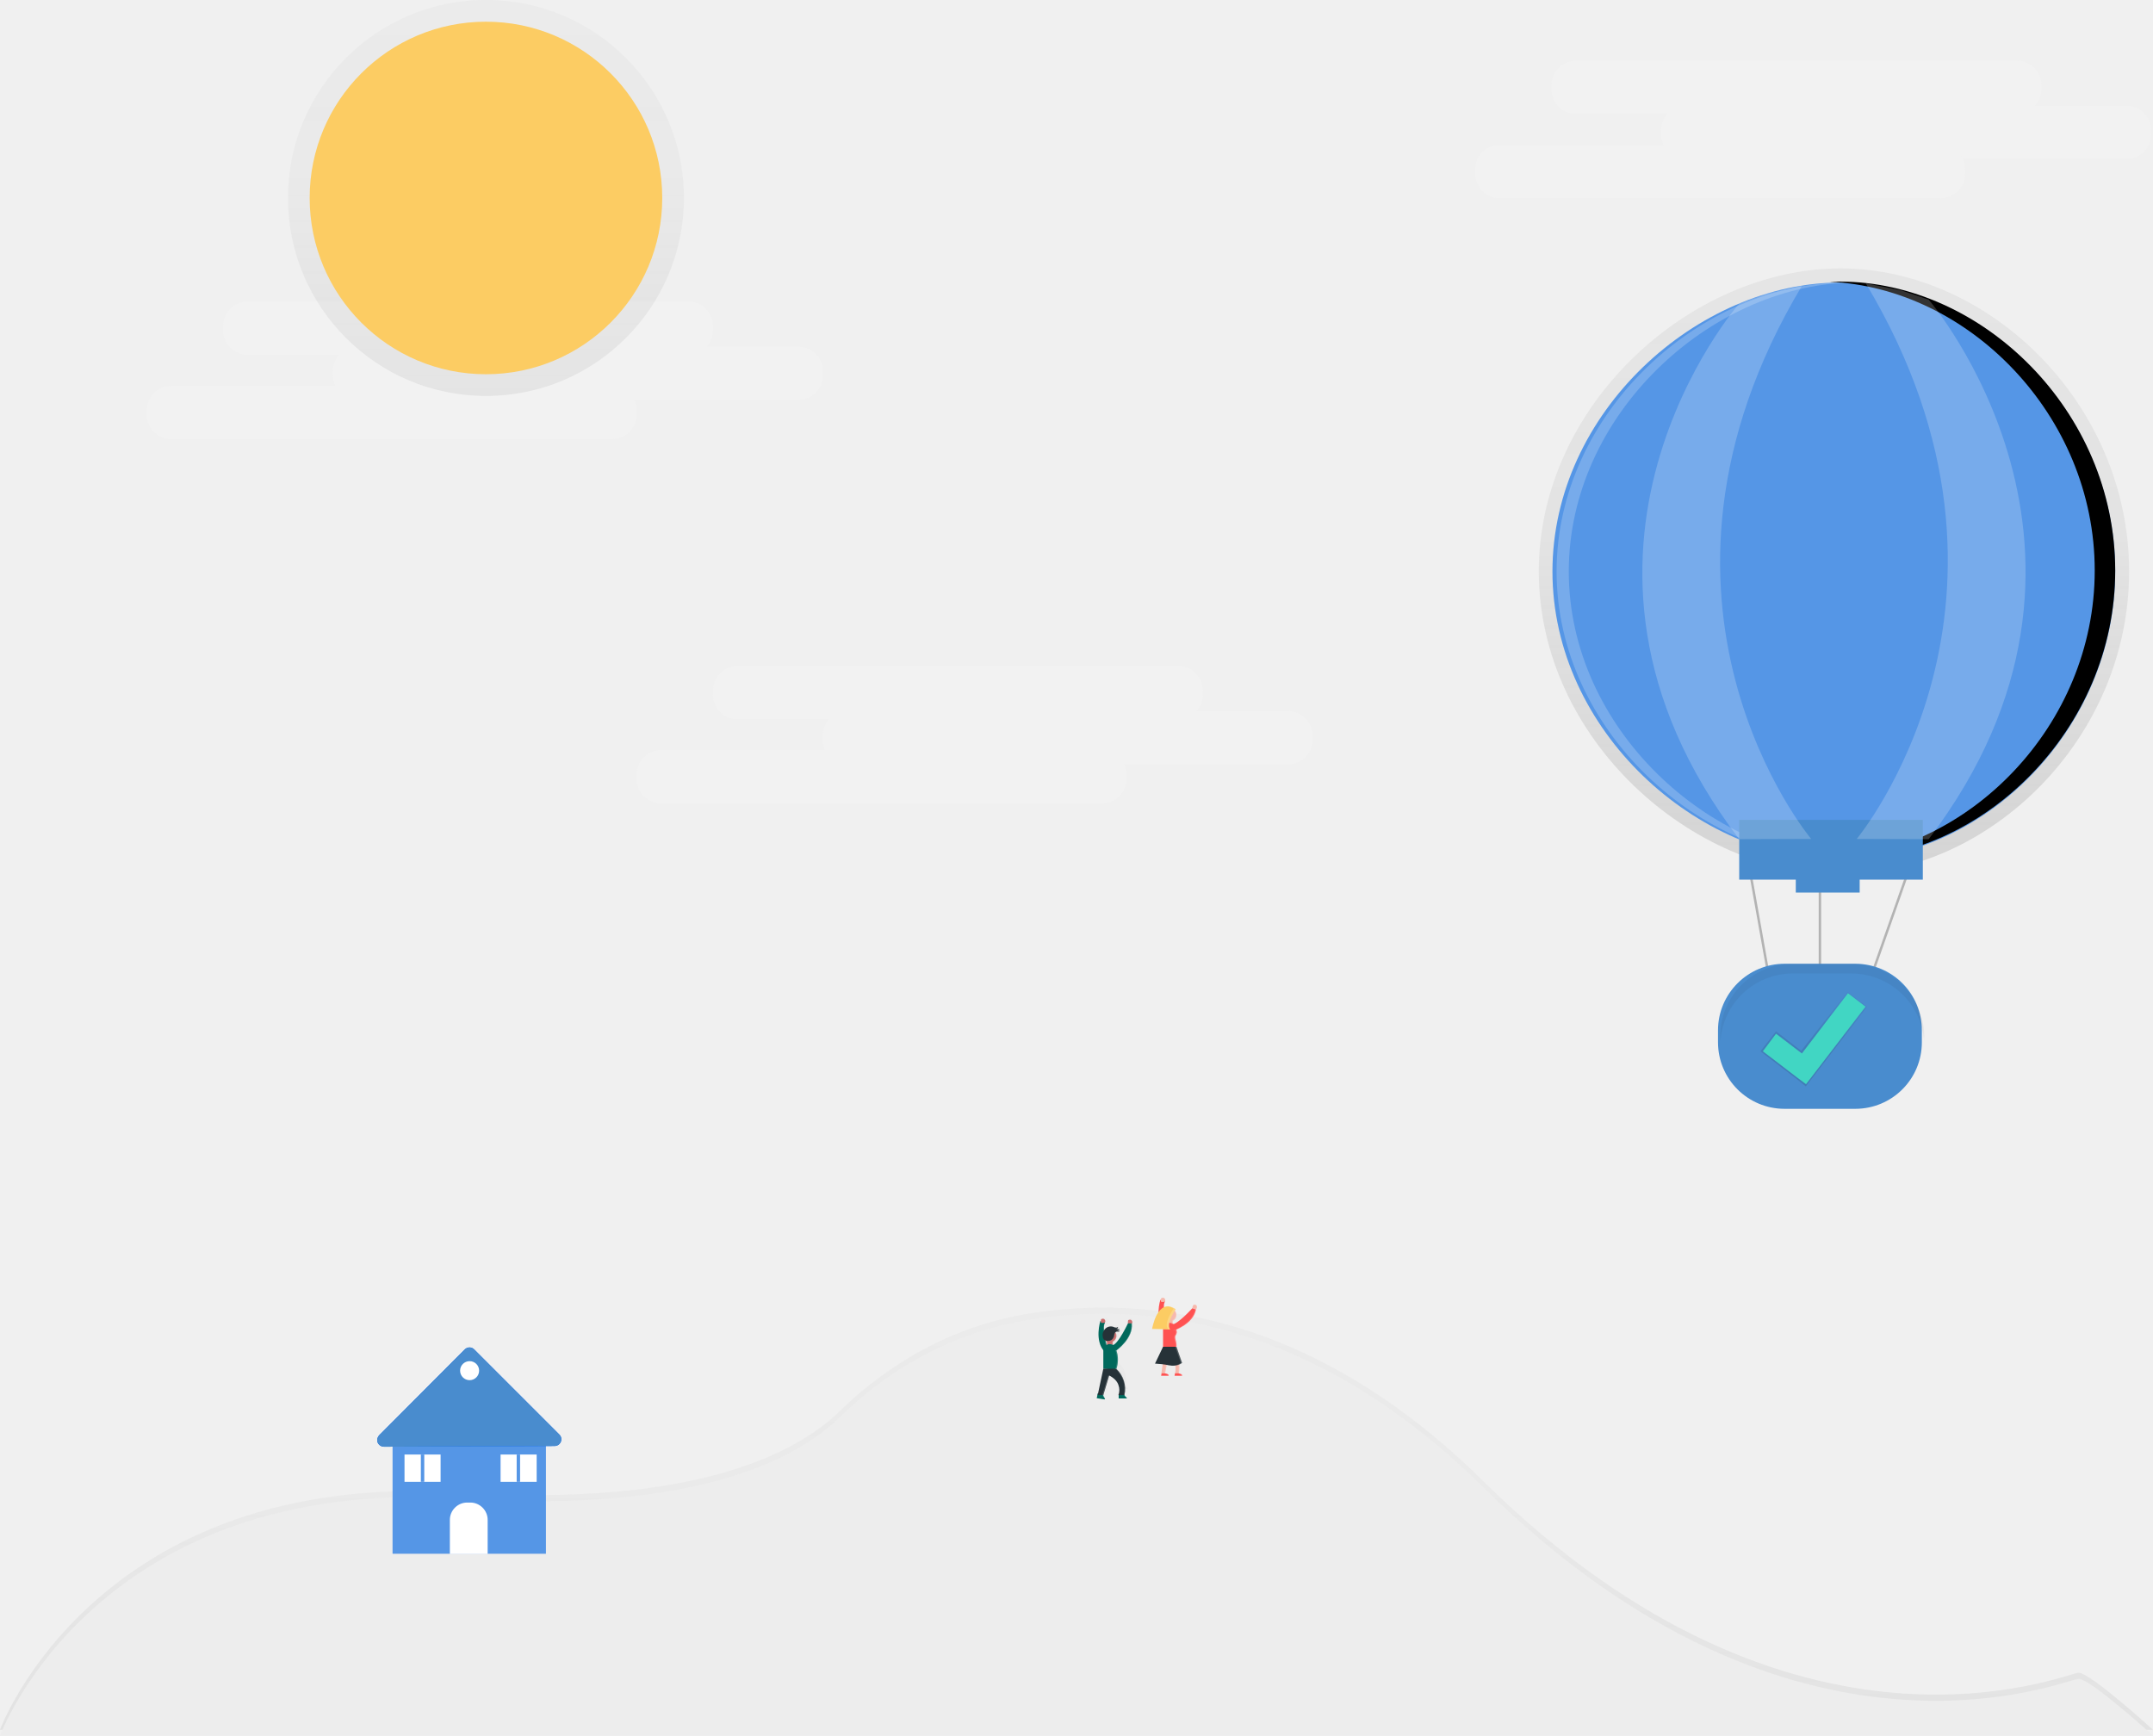
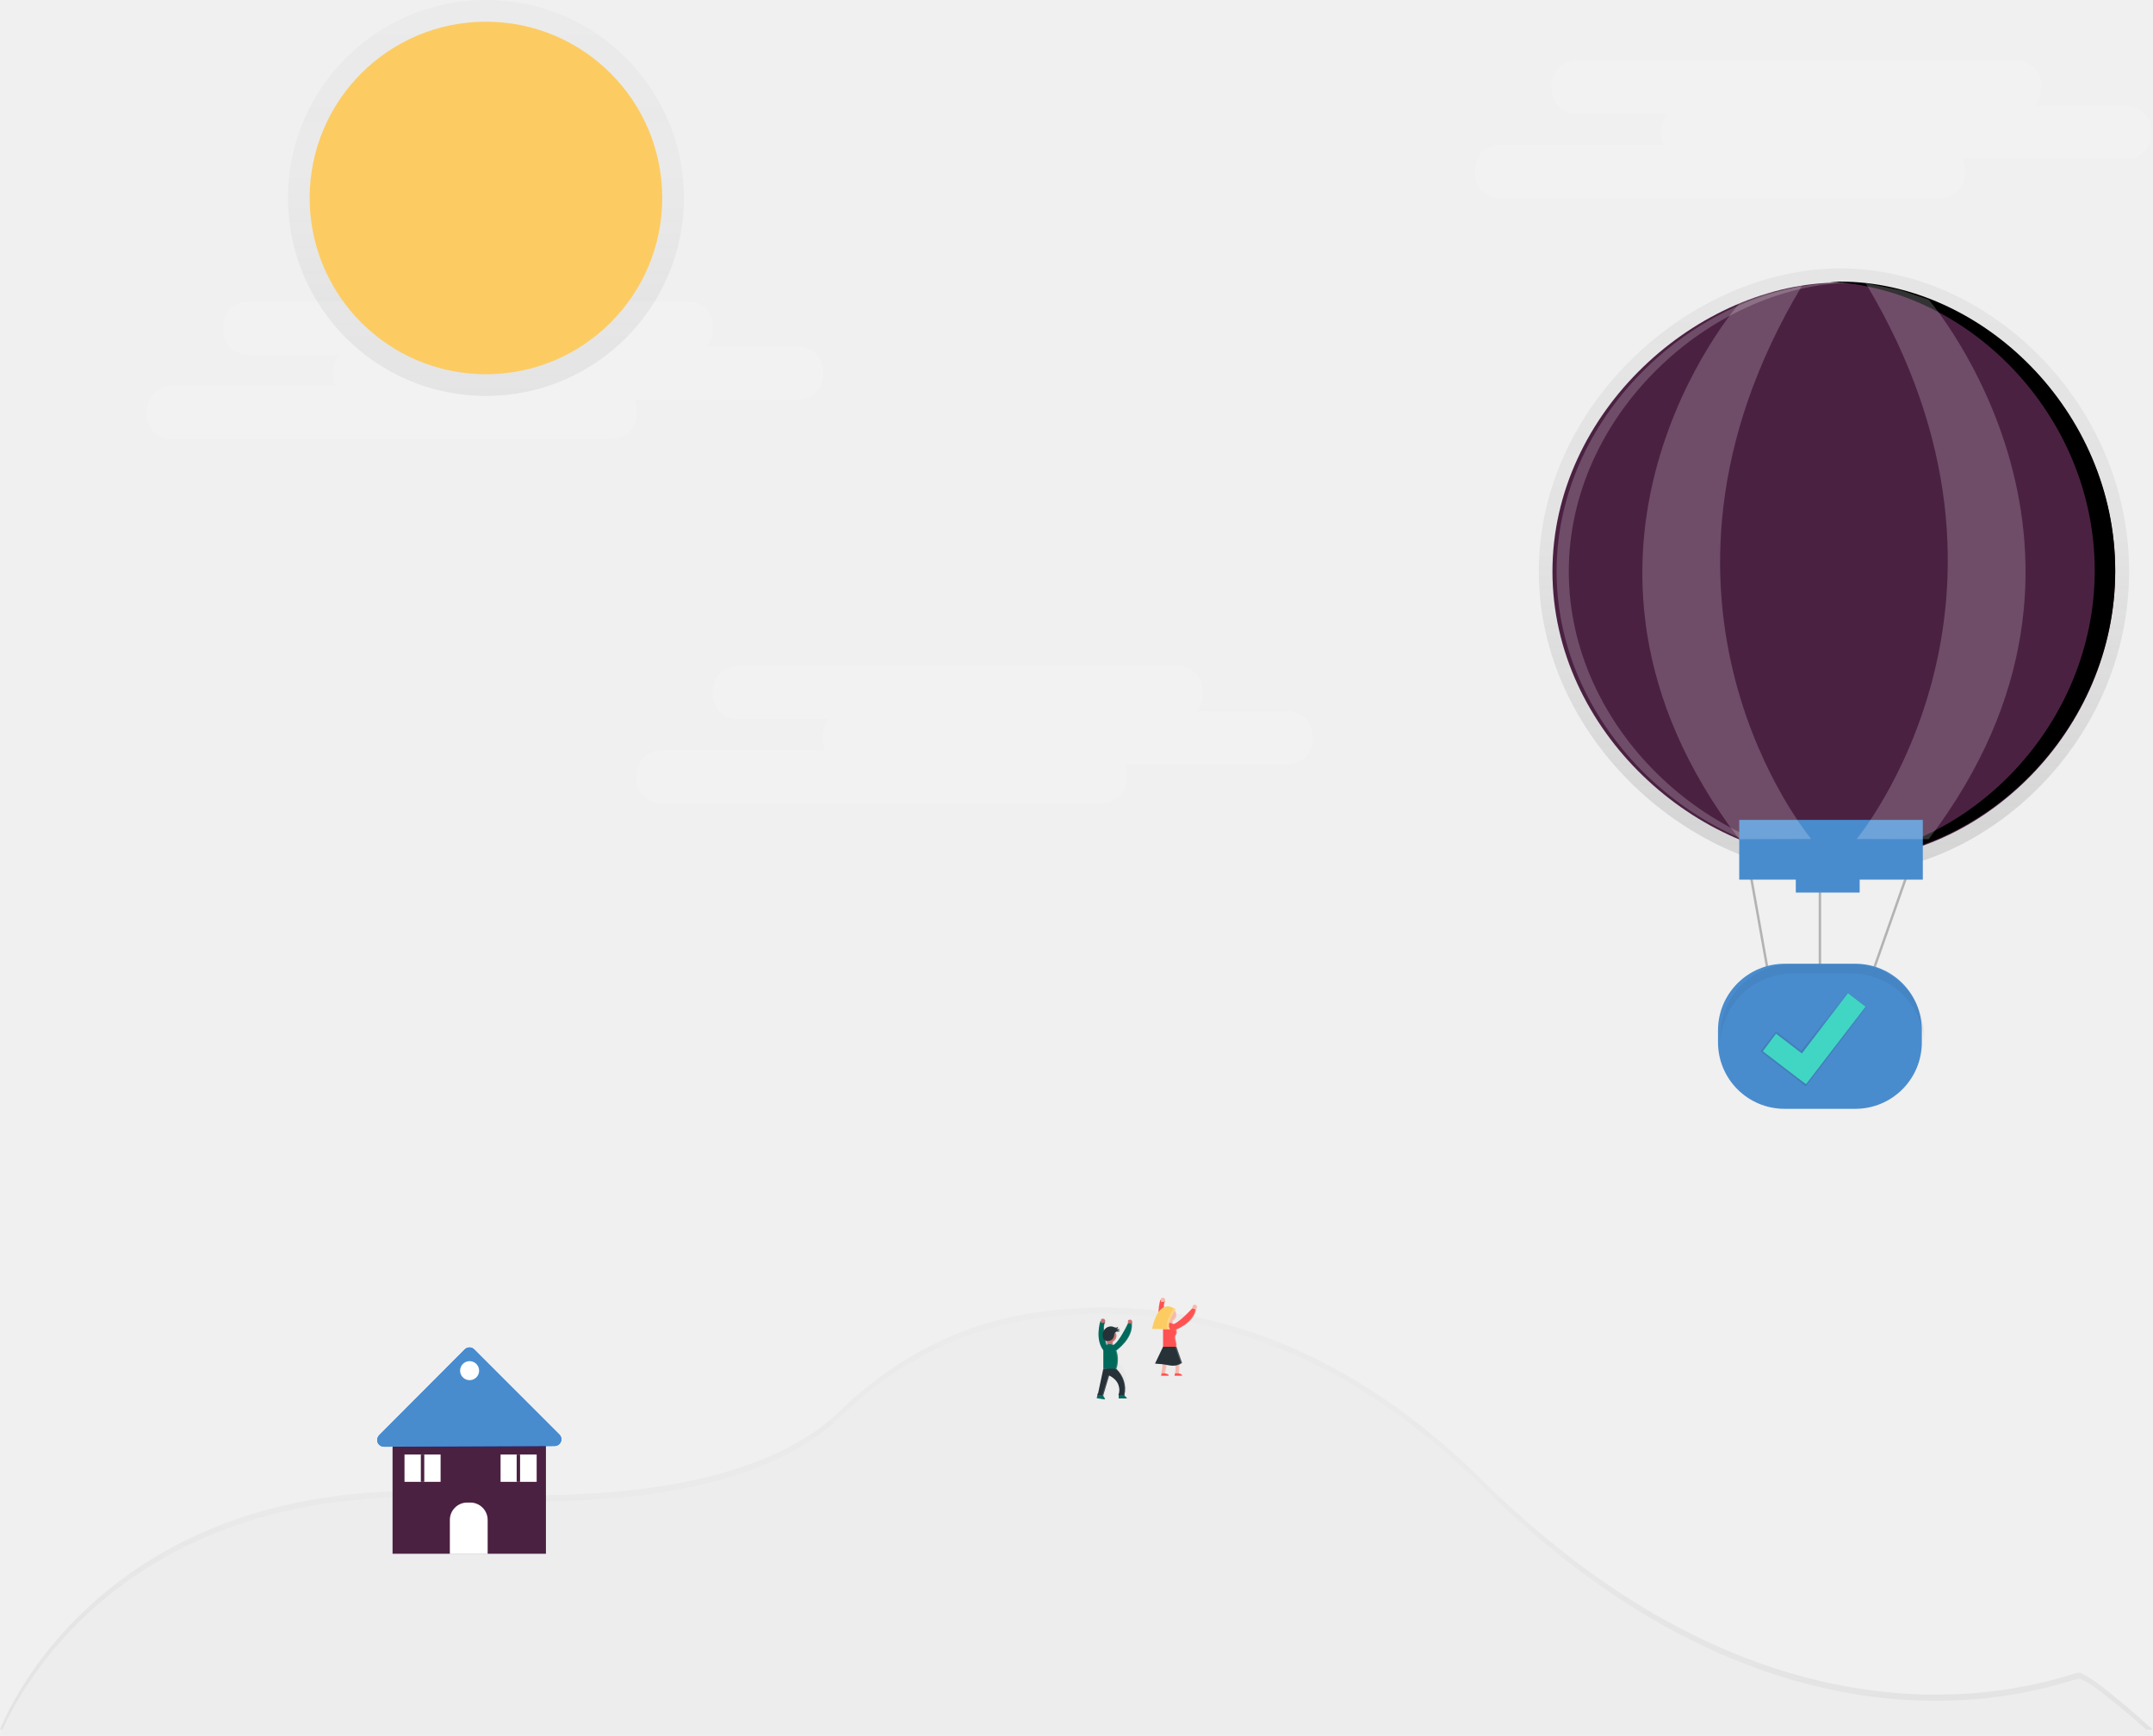
<svg xmlns="http://www.w3.org/2000/svg" version="1.1" id="Layer_1" x="0" y="0" viewBox="0 0 883 711.9" xml:space="preserve">
-   <style>.st0{fill:#f2f2f2}.st1{opacity:.5}.st5{fill:#fccc63}.st6{fill:#5596e6}.st8{fill:#498cce}.st9{fill:#fff}.st10{opacity:.2}.st13{fill:#ca7070}.st14{fill:#00695c}.st15{opacity:.2;fill:#fff;enable-background:new}.st16{fill:#263238}.st17{fill:#ff5252}.st18{fill:#f6b9ad}</style>
+   <style>.st0{fill:#f2f2f2}.st1{opacity:.5}.st5{fill:#fccc63}.st6{fill:#4B2142}.st8{fill:#498cce}.st9{fill:#fff}.st10{opacity:.2}.st13{fill:#ca7070}.st14{fill:#00695c}.st15{opacity:.2;fill:#fff;enable-background:new}.st16{fill:#263238}.st17{fill:#ff5252}.st18{fill:#f6b9ad}</style>
  <path class="st0" d="M646.3 24.9h180.9c5.5 0 10 4.5 10 10v1.8c0 5.5-4.5 10-10 10H646.3c-5.5 0-10-4.5-10-10v-1.8c0-5.5 4.5-10 10-10z" />
  <path class="st0" d="M691.3 43.4h180.9c5.5 0 10 4.5 10 10v1.8c0 5.5-4.5 10-10 10H691.3c-5.5 0-10-4.5-10-10v-1.8c0-5.6 4.5-10 10-10z" />
  <path class="st0" d="M615 59.5h180.9c5.5 0 10 4.5 10 10v1.8c0 5.5-4.5 10-10 10H615c-5.5 0-10-4.5-10-10v-1.8c0-5.6 4.5-10 10-10zM302.4 273.2h180.9c5.5 0 10 4.5 10 10v1.8c0 5.5-4.5 10-10 10H302.4c-5.5 0-10-4.5-10-10v-1.8c.1-5.6 4.5-10 10-10z" />
  <path class="st0" d="M347.4 291.7h180.9c5.5 0 10 4.5 10 10v1.8c0 5.5-4.5 10-10 10H347.4c-5.5 0-10-4.5-10-10v-1.8c.1-5.6 4.5-10 10-10z" />
  <path class="st0" d="M271.1 307.7H452c5.5 0 10 4.5 10 10v1.8c0 5.5-4.5 10-10 10H271.1c-5.5 0-10-4.5-10-10v-1.8c0-5.5 4.5-10 10-10z" />
  <g class="st1">
    <linearGradient id="SVGID_1_" gradientUnits="userSpaceOnUse" x1="599.96" y1="-91.53" x2="599.96" y2="81.539" gradientTransform="matrix(1 0 0 -1 -158.5 617.93)">
      <stop offset="0" stop-color="gray" stop-opacity=".25" />
      <stop offset=".54" stop-color="gray" stop-opacity=".12" />
      <stop offset="1" stop-color="gray" stop-opacity=".1" />
    </linearGradient>
    <path d="M852.5 686.1c-4.8 0-115.7 48.2-244.3-78.7-69.8-68.9-138.2-76.3-186.1-68.6-29.5 4.7-56.3 19.1-77.6 39.9-17.1 16.8-58.6 39.7-155.7 33.5C39.3 602.6 0 709.5 0 709.5h883s-25.7-23.4-30.5-23.4z" fill="url(#SVGID_1_)" />
  </g>
  <path class="st0" d="M0 711.9S39.4 605 188.8 614.7c97.1 6.3 138.6-16.7 155.7-33.5 21.3-20.9 48.1-35.2 77.6-39.9 47.9-7.7 116.3-.3 186.1 68.6 128.5 127 239.4 78.7 244.3 78.7s30.5 23.3 30.5 23.3H0z" />
  <path d="M0 711.9S39.4 605 188.8 614.7c97.1 6.3 138.6-16.7 155.7-33.5 21.3-20.9 48.1-35.2 77.6-39.9 47.9-7.7 116.3-.3 186.1 68.6 128.5 127 239.4 78.7 244.3 78.7s30.5 23.3 30.5 23.3H0z" opacity=".02" />
  <path class="st0" d="M101.5 123.7h180.9c5.5 0 10 4.5 10 10v1.8c0 5.5-4.5 10-10 10H101.5c-5.5 0-10-4.5-10-10v-1.8c.1-5.5 4.5-10 10-10z" />
  <path class="st0" d="M146.6 142.2h180.9c5.5 0 10 4.5 10 10v1.8c0 5.5-4.5 10-10 10H146.6c-5.5 0-10-4.5-10-10v-1.8c0-5.5 4.4-10 10-10z" />
  <path class="st0" d="M70.2 158.3h180.9c5.5 0 10 4.5 10 10v1.8c0 5.5-4.5 10-10 10H70.2c-5.5 0-10-4.5-10-10v-1.8c.1-5.6 4.5-10 10-10z" />
  <g class="st1">
    <linearGradient id="SVGID_2_" gradientUnits="userSpaceOnUse" x1="199.26" y1="549.7" x2="199.26" y2="712" gradientTransform="matrix(1 0 0 -1 0 712)">
      <stop offset="0" stop-color="gray" stop-opacity=".25" />
      <stop offset=".54" stop-color="gray" stop-opacity=".12" />
      <stop offset="1" stop-color="gray" stop-opacity=".1" />
    </linearGradient>
    <circle cx="199.3" cy="81.2" r="81.2" fill="url(#SVGID_2_)" />
  </g>
  <circle class="st5" cx="199.3" cy="81.2" r="72.3" />
  <path class="st6" d="M161 590.6h62.9v46.7H161z" />
  <path d="M155.5 588.7l35.1-35.2c1.1-1.1 2.8-1.1 3.9 0l34.9 34.9c1.1 1.1 1.1 2.8 0 3.9-.5.5-1.2.8-1.9.8l-70 .3c-1.5 0-2.8-1.2-2.8-2.7 0-.7.3-1.4.8-2z" fill="#0062ff" />
  <path class="st8" d="M155.5 588.7l35.1-35.2c1.1-1.1 2.8-1.1 3.9 0l34.9 34.9c1.1 1.1 1.1 2.8 0 3.9-.5.5-1.2.8-1.9.8l-70 .3c-1.5 0-2.8-1.2-2.8-2.7 0-.7.3-1.4.8-2z" />
  <path class="st9" d="M191.6 616.3h1.3c3.9 0 7.1 3.2 7.1 7.1v14h-15.5v-14c0-3.9 3.2-7.1 7.1-7.1z" />
  <circle class="st9" cx="192.6" cy="562.2" r="3.9" />
  <path class="st9" d="M165.9 596.6h14.8v11.2h-14.8z" />
  <path class="st6" d="M172.6 596.6h1.4v11.2h-1.4z" />
  <path class="st9" d="M205.3 596.6h14.8v11.2h-14.8z" />
  <path class="st6" d="M211.9 596.6h1.4v11.2h-1.4z" />
  <g class="st10">
    <linearGradient id="SVGID_3_" gradientUnits="userSpaceOnUse" x1="3239.029" y1="76.74" x2="3239.029" y2="76.78" gradientTransform="rotate(180 1845.75 308.965)">
      <stop offset="0" stop-color="gray" stop-opacity=".25" />
      <stop offset=".54" stop-color="gray" stop-opacity=".12" />
      <stop offset="1" stop-color="gray" stop-opacity=".1" />
    </linearGradient>
    <path d="M452.5 541.1c-.1 0 0 0 0 0z" fill="url(#SVGID_3_)" />
  </g>
  <g class="st10">
    <linearGradient id="SVGID_4_" gradientUnits="userSpaceOnUse" x1="3233.731" y1="47.7" x2="3233.731" y2="77.57" gradientTransform="rotate(180 1845.75 308.965)">
      <stop offset="0" stop-color="gray" stop-opacity=".25" />
      <stop offset=".54" stop-color="gray" stop-opacity=".12" />
      <stop offset="1" stop-color="gray" stop-opacity=".1" />
    </linearGradient>
    <path d="M454 570.2h.1c.1 0 .1-.1.1-.1v-.2c-.1-.2-.3-.6-.5-.8l-.1-.2v-.3l2.2-7.1v-.2s2.8 1.2 3.5 3.5c.4 1.1.4 2.4.1 3.5v1.4h3c.2-.1-.1-.4-.3-.6l-.1-.1-.2-.2c-.1-.1-.1-.1-.1-.2v-.2h-.1v-.1c.8-3.5-.4-7.2-3.1-9.7.7-2.2.7-4.5 0-6.7.3-.2 5.7-4.1 5.7-9.2v-.8s.5-.4 0-1.1v-.1h-.3c-.2 0-.4.1-.6.2 0 0-.3 1 0 1.3h-.1s-3.2 7-5.4 8l-.2-.1V549c.2-.1.5-.3.7-.5.1-.1.1-.2.2-.2l.1-.1.1-.1.1-.1c0-.1.1-.2.1-.3v-.6c0-.3-.1-.6-.2-.8 0-.1 0-.1-.1-.2v-.1l-.1-.1.2-.2c.1-.1.3-.1.5-.1h.5c.1 0 .1-.1.2-.1.1-.1.2-.1.3-.1h-1.7l-.2-.1c.1 0 .2.1.3.1h.5v-.1h-1c.3.1.7-.1.8-.4s-.1-.7-.4-.8l.1-.1c.1-.1.2-.2.2-.4v-.2l-.1.1h-.1c-.2.1-.4.2-.7.2h-.1c-.2-.1-.4-.1-.6-.2l-.2-.1h-.7c-.7 0-1.5.3-2 .8-.1.1-.2.3-.3.4-.1-.7.1-1.5.4-2.1h-.3l-.1.2c0-.2.1-.5.3-.7h-.1c.3-.3.3-.8 0-1.1-.5-.7-1.3-.2-1.3-.2-.1.2-.1.5-.1.7l-.1-.1c-.2.5-1.9 6.7 1 10.7v7l-2 9.2-.4 1.7 2.7.3zm.5-21.7c.2.1.3.2.5.3v1.1l-.2.1c-.1-.4-.2-.9-.3-1.5z" fill="url(#SVGID_4_)" />
  </g>
  <path class="st13" d="M464.2 542.9s.5-.4 0-1.2-1.5-.2-1.5-.2-.3 1.1 0 1.4 1.5 0 1.5 0z" />
  <path class="st14" d="M458.8 572h2.4c0 .2.1.5.2.6.3.4 1 .8.7 1h-3.3V572z" />
  <path class="st15" d="M461.2 572.6c-.2-.2-.2-.4-.2-.6h.2c0 .2.1.5.2.6.3.4 1 .8.7 1h-.2c.3-.1-.4-.6-.7-1z" />
  <path class="st14" d="M450.2 571.5l2.3.4c-.1.3 0 .5.1.8.3.5.8 1.2.5 1.3l-3.3-.5.4-2zm1.1-29.7s-2.6 8.1 1.7 12.6l1.3-1s-2.5-8.8-1.1-10.9c-2.5-.8-1.9-.7-1.9-.7z" />
  <path class="st13" d="M453.1 542.5s.5-.4 0-1.2-1.5-.2-1.5-.2-.3 1.1 0 1.4 1.5 0 1.5 0z" />
  <path class="st15" d="M452.4 572.7c-.1-.2-.2-.5-.1-.8l-2.1-.3 2.3.4c-.1.3 0 .5.1.8.3.5.8 1.2.5 1.3h-.1c.2-.3-.4-.9-.6-1.4z" />
  <path class="st13" d="M455.3 553h-.2c-.6 0-1.1-.5-1.1-1.1v-1.4c0-.6.5-1.1 1.1-1.1h.2c.6 0 1.1.5 1.1 1.1v1.4c.1.6-.4 1.1-1.1 1.1z" />
  <path class="st15" d="M454.1 553.9s-2.5-8.7-1.2-10.9h.3c-1.4 2.1 1.1 10.9 1.1 10.9l-1.3 1-.1-.1 1.2-.9z" />
  <circle class="st13" cx="455.2" cy="547.9" r="2.7" />
  <path class="st15" d="M456.2 551.8v-1.5c1.3-.7 1.9-2.3 1.2-3.6-.4-.9-1.3-1.4-2.3-1.5h.2c1.5 0 2.7 1.2 2.7 2.7 0 1-.6 1.9-1.5 2.4v1.5c0 .7-.5 1.2-1.2 1.2h-.2c.6-.1 1.1-.6 1.1-1.2z" />
  <path class="st14" d="M452.5 561.4s5.2.6 5.4 0c.8-2.4.8-5 0-7.4 0-1.5-1.2-2.7-2.7-2.7-1.5 0-2.7 1.2-2.7 2.7v7.4z" />
  <path class="st16" d="M452.5 561.4l-2.3 10.8h2.3l2.4-8s3 1.3 3.8 3.9c.5 1.3.5 2.8 0 4.1h2.5v-.1c.9-3.9-.5-8-3.4-10.7" />
  <path class="st15" d="M457.5 561.4c.8-2.4.8-5 0-7.4 0-1.4-1.1-2.6-2.5-2.7h.2c1.5 0 2.7 1.2 2.7 2.7.8 2.4.8 5 0 7.4-.1.2-.8.3-1.7.3.7-.1 1.3-.1 1.3-.3z" />
  <path class="st14" d="M457.9 553.9s7-4.9 6.3-11.1h-1.6s-3.8 8.1-6.1 8.9 1.4 2.2 1.4 2.2z" />
  <g class="st10">
    <path class="st9" d="M454.8 564.3l-2.4 7.9h-.3l2.4-8 .3.1zm2.7-2.9h.3c3 2.7 4.3 6.8 3.4 10.7v.1h-.3v-.1c.9-3.9-.4-8-3.4-10.7z" />
  </g>
  <path class="st15" d="M463.9 542.9h.3c.7 6.2-6.3 11.1-6.3 11.1l-.2-.1c.8-.6 6.8-5.2 6.2-11z" />
  <path class="st16" d="M457.3 546.7c-.1.3-.3.7-.3 1.1-.1.8-.6 1.5-1.2 1.9-.4.2-.8.3-1.2.3-.6.1-1.3-.1-1.8-.5-.3-.3-.5-.7-.5-1.1-.3-1.2.1-2.5 1-3.4.9-.9 2.3-1.2 3.5-.7.2.1.4.2.7.2.4.1.7 0 1-.3.1.3-.1.7-.4.8h-.2c.4.2.9.2 1.3.1-.2.5-.8.8-1.4.5.5.2 1 .3 1.6.3-.1 0-.3.2-.5.3h-.5c-.5-.1-.9.1-1.1.5z" />
  <g class="st10">
    <path class="st9" d="M457.7 544.9c.2.1.4.1.6.2-.3 0-.6 0-.8-.2.3 0 .6-.3.6-.6v-.1l.1-.1c.1.3-.1.7-.4.8h-.1zm-.5-.4c-.2-.1-.4-.1-.7-.2-.3-.1-.7-.2-1-.2.4 0 .8.1 1.2.2.2.1.4.2.7.2h.1-.3zm1.3 1.6c.1 0 .4-.3.5-.3-.5 0-1.1-.1-1.6-.3.1 0 .2.1.3.1.4.2.9.3 1.4.2-.1 0-.3.2-.5.3h-.4.3zm-4.1 3.9c.4 0 .8-.1 1.2-.3.7-.4 1.1-1.1 1.2-1.9.1-.4.2-.7.3-1.1.2-.3.5-.5.8-.6h.2c-.4 0-.7.2-.8.6-.1.3-.3.7-.3 1.1-.1.8-.6 1.5-1.2 1.9-.4.2-.8.3-1.2.3h-.2z" />
    <path class="st9" d="M457.9 545.6c.4 0 .7-.2.9-.6l.2-.1c-.2.5-.6.8-1.1.7z" />
  </g>
  <path class="st15" d="M464 542.9s.5-.4 0-1.2c-.1-.2-.4-.4-.7-.4.3 0 .6.1.8.4.5.8 0 1.2 0 1.2-.3.1-.7.1-1 .1.3 0 .6-.1.9-.1z" />
  <path class="st17" d="M475.9 533.1s-2.6 8.1 1.7 12.6l1.3-1s-2.5-8.8-1.1-10.9c-2.5-.8-1.9-.7-1.9-.7z" />
  <path class="st18" d="M477.7 533.9s.5-.4 0-1.2-1.5-.2-1.5-.2-.3 1.1 0 1.4 1.5 0 1.5 0zm2.2 10.4h-.2c-.6 0-1.1-.5-1.1-1.1v-1.4c0-.6.5-1.1 1.1-1.1h.2c.6 0 1.1.5 1.1 1.1v1.4c.1.6-.5 1.1-1.1 1.1z" />
  <path class="st15" d="M478.7 545.3s-2.5-8.7-1.2-10.9h.3c-1.4 2.1 1.1 10.9 1.1 10.9l-1.3 1-.1-.1 1.2-.9z" />
  <circle class="st18" cx="479.8" cy="539.3" r="2.7" />
  <path class="st15" d="M480.7 543.1v-1.5c1.3-.7 1.9-2.3 1.2-3.6-.4-.9-1.3-1.4-2.3-1.5h.2c1.5 0 2.7 1.2 2.7 2.7 0 1-.6 1.9-1.5 2.4v1.5c0 .7-.5 1.2-1.2 1.2h-.2c.7-.1 1.2-.6 1.1-1.2z" />
  <path class="st17" d="M477 552.7s5.2.6 5.4 0c.6-1.9-1-4-.2-5 .5-.7.6-1.6.2-2.4 0-1.5-1.2-2.7-2.7-2.7-1.5 0-2.7 1.2-2.7 2.7v7.4z" />
  <path class="st15" d="M482.2 547.8c.5-.7.6-1.6.2-2.4 0-1.5-1.2-2.7-2.7-2.7h-.2c1.4.1 2.5 1.3 2.5 2.7.4.8.3 1.7-.2 2.4-.8 1 .8 3.1.2 5-.1.2-.6.3-1.3.3.9 0 1.6 0 1.7-.3.7-2-1-4-.2-5z" />
  <path class="st18" d="M481.3 552.6c2 3.2 2.8 7 2.2 10.7v.1h-1.6c.3-1.3.3-2.7 0-4.1-.3-1.6-1.2-3-2.5-3.9l-1.6 8h-1.5l1.5-10.8h3.5zm9.2-15.6s.6-.3.4-1.2-1.4-.6-1.4-.6-.7 1-.4 1.3 1.4.5 1.4.5z" />
  <path class="st17" d="M481.3 545.8s8.1-2.6 9.2-8.7l-1.5-.5s-6 6.7-8.5 6.7.8 2.5.8 2.5z" />
  <path class="st15" d="M490.2 537l.3.1c-1.2 6.1-9.2 8.7-9.2 8.7l-.1-.1c.8-.3 7.9-3 9-8.7z" />
  <g class="st10">
    <path class="st9" d="M479.1 555.3l-1.6 8h.3l1.5-7.8-.2-.2zm2.2-2.7h-.3c2 3.2 2.8 7 2.2 10.7v.1h.3v-.1c.6-3.8-.2-7.6-2.2-10.7z" />
  </g>
  <path class="st15" d="M490.3 536.9s.6-.3.4-1.2c-.1-.3-.3-.5-.5-.6.3.1.6.3.7.6.3.9-.4 1.2-.4 1.2-.3 0-.7-.1-1-.2.3.2.5.2.8.2z" />
  <path class="st16" d="M477 552.4l-3.3 6.9c1.9.1 3.8.3 5.7.7 3.6.7 5.4-1 5.4-1l-2.3-6.6H477z" />
  <path class="st17" d="M477.9 563.3s1.7.3 1.4 1h-3.1l.2-1h1.5zm5.5 0s1.7.3 1.4 1h-3.1l.2-1h1.5z" />
  <path class="st5" d="M482.2 537s-4.2 5.9-2.3 8.3l-7.4-.2c0 .1 2.1-13.2 9.7-8.1z" />
  <path class="st15" d="M482.2 537c-.9-.6-1.8-1-2.9-1.2.7.2 1.4.6 2 1 0 0-4.2 5.9-2.3 8.3l-6.5-.2v.2l7.4.2c-1.8-2.4 2.3-8.3 2.3-8.3zm.3 15.4h-.5l2.3 6.6c-1 .8-2.2 1.2-3.4 1.2 1.4.1 2.9-.3 4-1.2l-2.4-6.6zm-4.6 10.9h-.3s1.7.3 1.4 1h.3c.3-.6-1.4-1-1.4-1zm5.5 0h-.3s1.7.3 1.4 1h.3c.4-.6-1.4-1-1.4-1z" />
  <path fill="none" stroke="#b3b3b3" stroke-miterlimit="10" d="M725.5 400.9l-9.6-53.8 30.5-1.5v55.3h20.9l20.9-59.4" />
  <path class="st8" d="M731.9 395.3h29c15.1 0 27.3 12.2 27.3 27.3v4.9c0 15.1-12.2 27.3-27.3 27.3h-29c-15.1 0-27.3-12.2-27.3-27.3v-4.9c0-15.1 12.3-27.3 27.3-27.3z" />
  <path d="M759.3 395.3h-24.1c-16.4 0-29.7 13.3-29.7 29.7 0 .7 0 1.3.1 2 1.1-15.6 14-27.7 29.7-27.7h24.1c15.6.1 28.6 12.1 29.7 27.7 0-.7.1-1.3.1-2-.2-16.4-13.5-29.7-29.9-29.7z" opacity=".05" />
  <linearGradient id="SVGID_5_" gradientUnits="userSpaceOnUse" x1="902.255" y1="172.604" x2="902.255" y2="211.393" gradientTransform="matrix(1 .00227 .00227 -1 -158.865 616.174)">
    <stop offset="0" stop-opacity=".12" />
    <stop offset=".55" stop-opacity=".09" />
    <stop offset="1" stop-opacity=".02" />
  </linearGradient>
  <path fill="url(#SVGID_5_)" d="M765.7 413l-7.9-6.2-19.1 24.2-10.3-8-6.4 8.2 14.9 11.4 3.7 3z" />
  <path fill="#41d6c3" d="M765.1 412.9l-7.2-5.5-18.9 24.7-10.6-8.1-5.4 7.2 14.1 10.8 3.6 2.7z" />
  <linearGradient id="SVGID_6_" gradientUnits="userSpaceOnUse" x1="910.625" y1="259.22" x2="910.625" y2="507.86" gradientTransform="matrix(1 0 0 -1 -158.5 617.93)">
    <stop offset="0" stop-color="gray" stop-opacity=".25" />
    <stop offset=".54" stop-color="gray" stop-opacity=".12" />
    <stop offset="1" stop-color="gray" stop-opacity=".1" />
  </linearGradient>
  <path d="M873.2 234.4c0 68.7-57.4 124.3-118.4 124.3S631.1 303 631.1 234.4s62.6-124.3 123.7-124.3 118.4 55.6 118.4 124.3z" fill="url(#SVGID_6_)" />
  <path class="st6" d="M867.5 234.4c0 65.4-54.7 118.5-112.9 118.5s-117.9-53-117.9-118.5 59.7-118.5 117.9-118.5 112.9 53 112.9 118.5z" />
  <path class="st8" d="M736.5 357h26.2v9.1h-26.2z" />
  <path d="M754.6 115.5c-1.4 0-2.8 0-4.2.1C807 118 859.1 170.1 859.1 234S807 349.9 750.4 352.4c1.4.1 2.8.1 4.2.1 58.2 0 112.9-53 112.9-118.5s-54.7-118.5-112.9-118.5z" />
  <g class="st10">
    <path class="st9" d="M643.4 234.4c0-64.5 58-117 115.4-118.5h-2.5c-58.2 0-117.9 53-117.9 118.5s59.7 118.5 117.9 118.5h2.5c-57.4-1.5-115.4-54-115.4-118.5z" />
  </g>
  <path class="st8" d="M713.3 336.3h75.3v24.5h-75.3z" />
  <path class="st15" d="M713.3 124.5s-89.4 102.2 0 219.7l29.5-.1s-81.5-97.1-3.7-227l-14.5 3.3-11.3 4.1zm77.7-1.6s89.4 103.7 0 221.3l-29.5-.1s81.5-98 3.7-227.9l14.5 2.9 11.3 3.8z" />
</svg>
